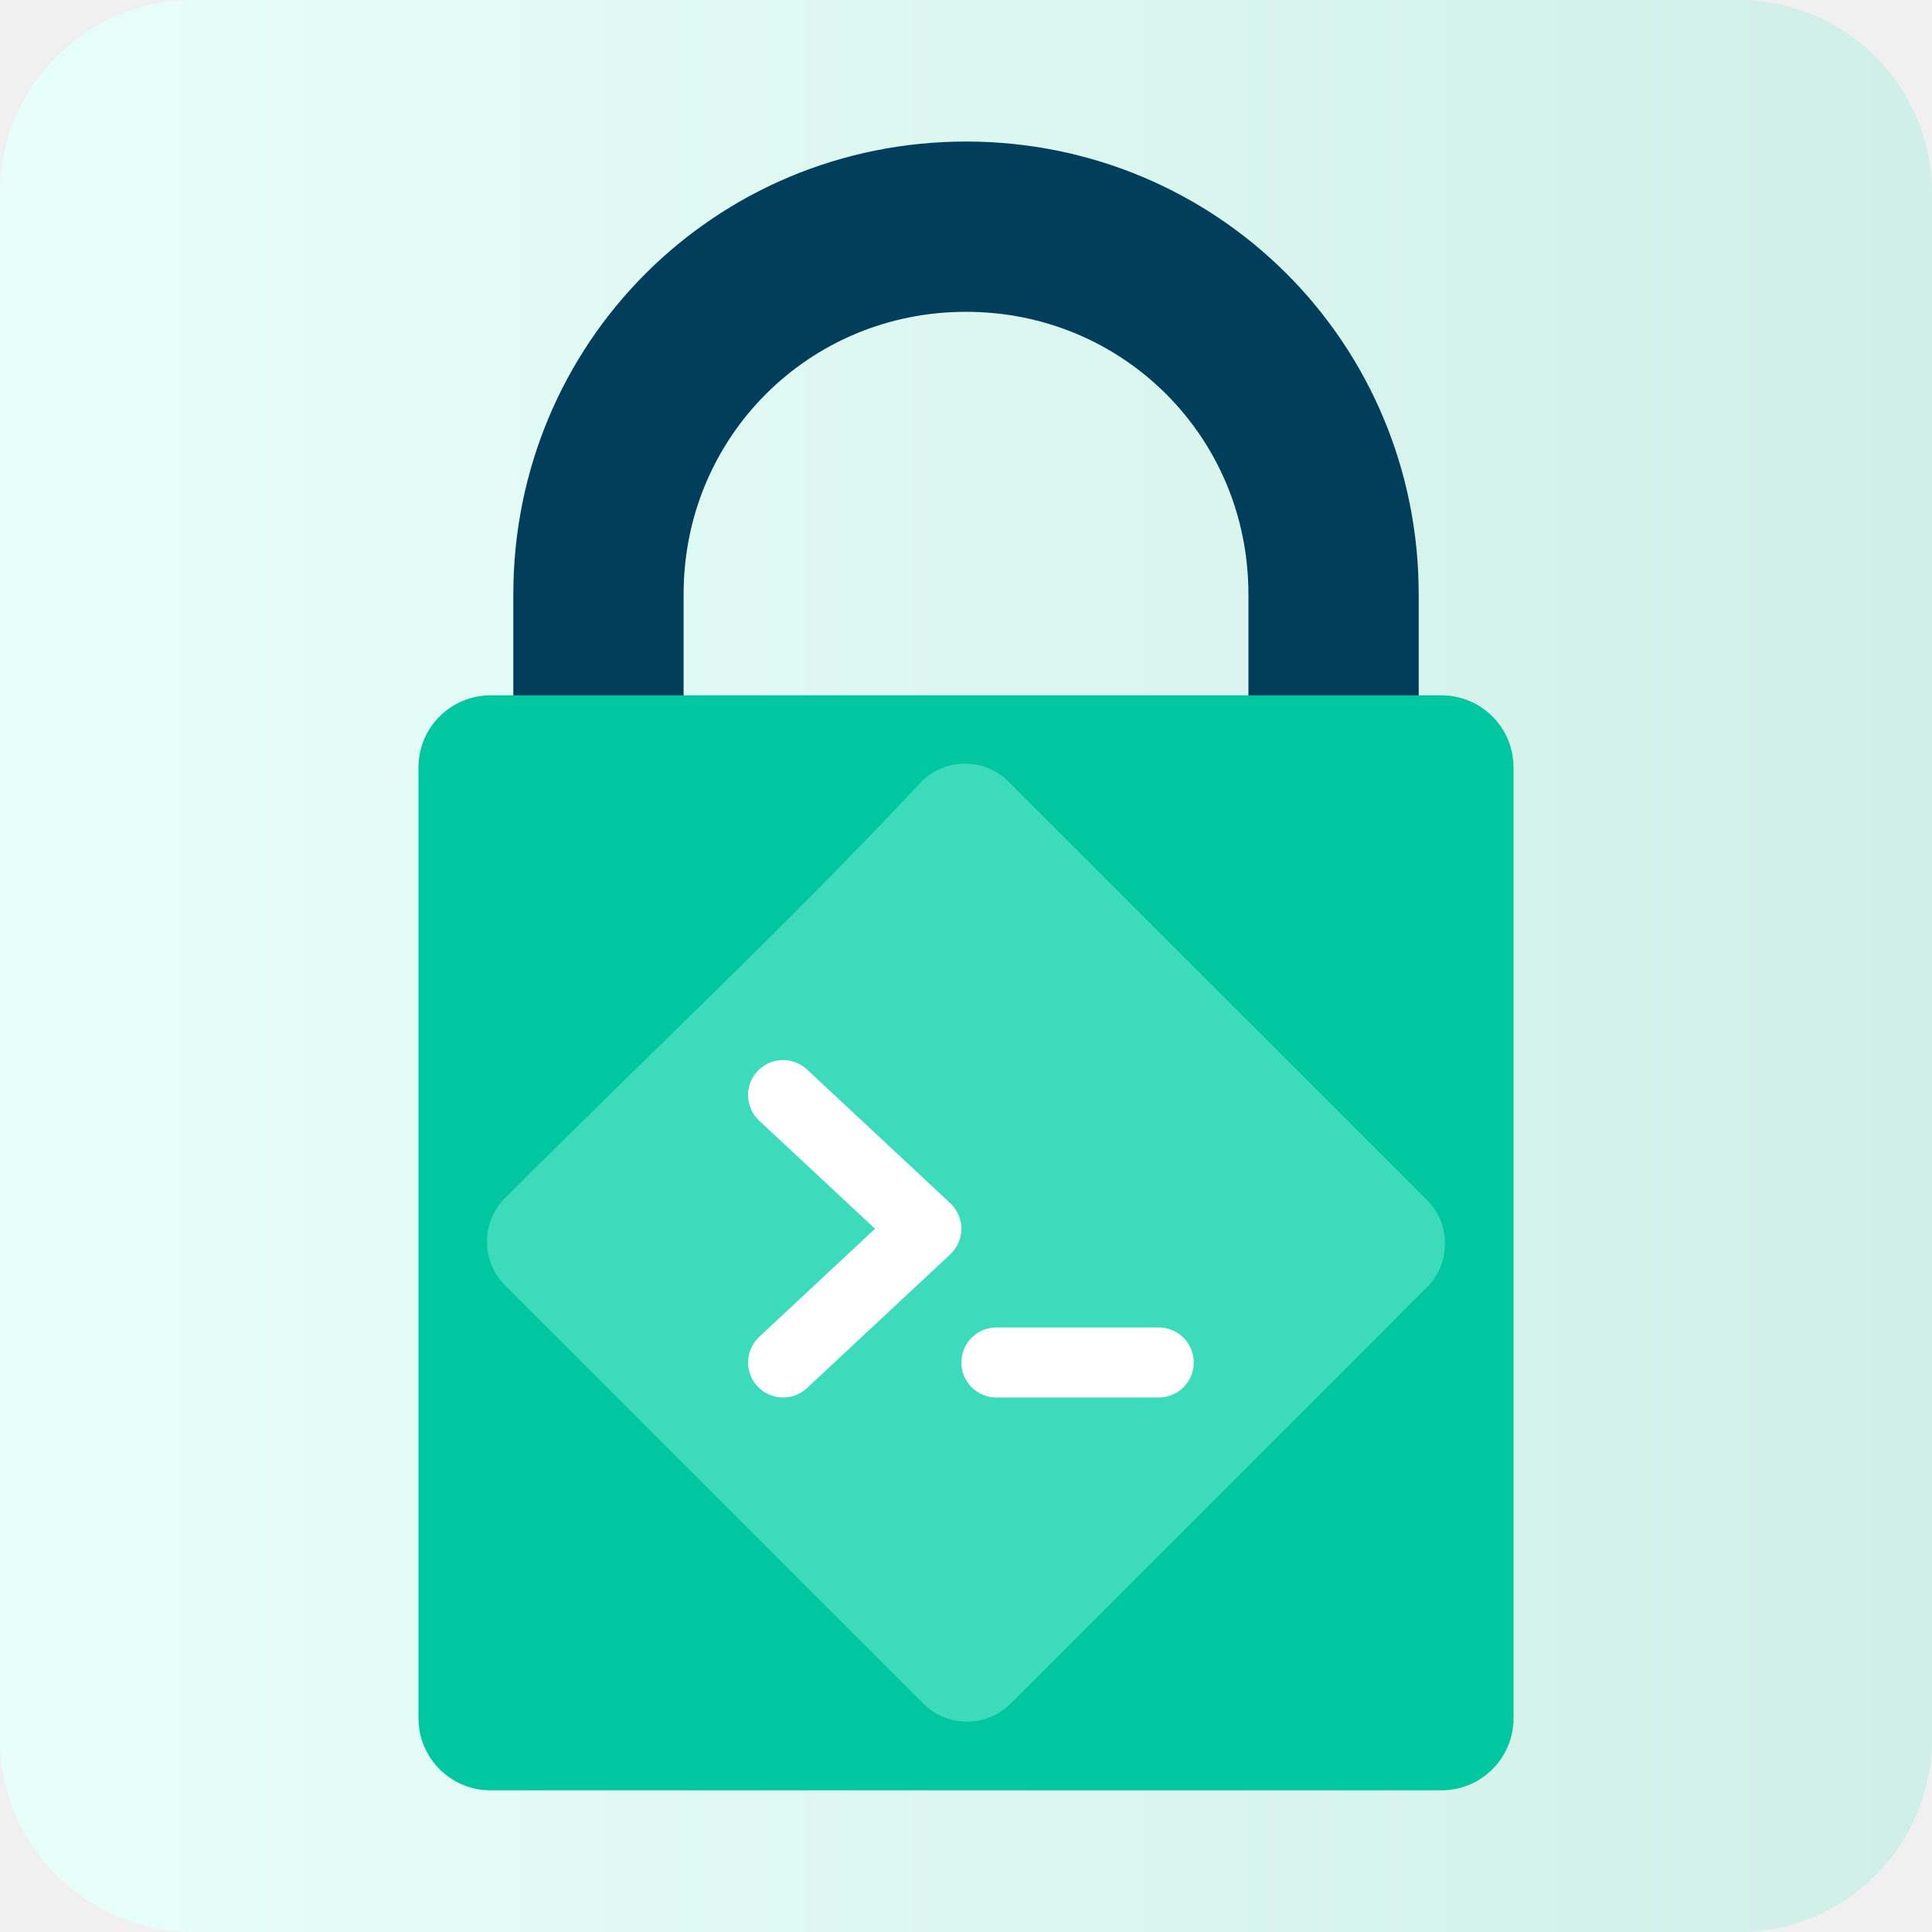
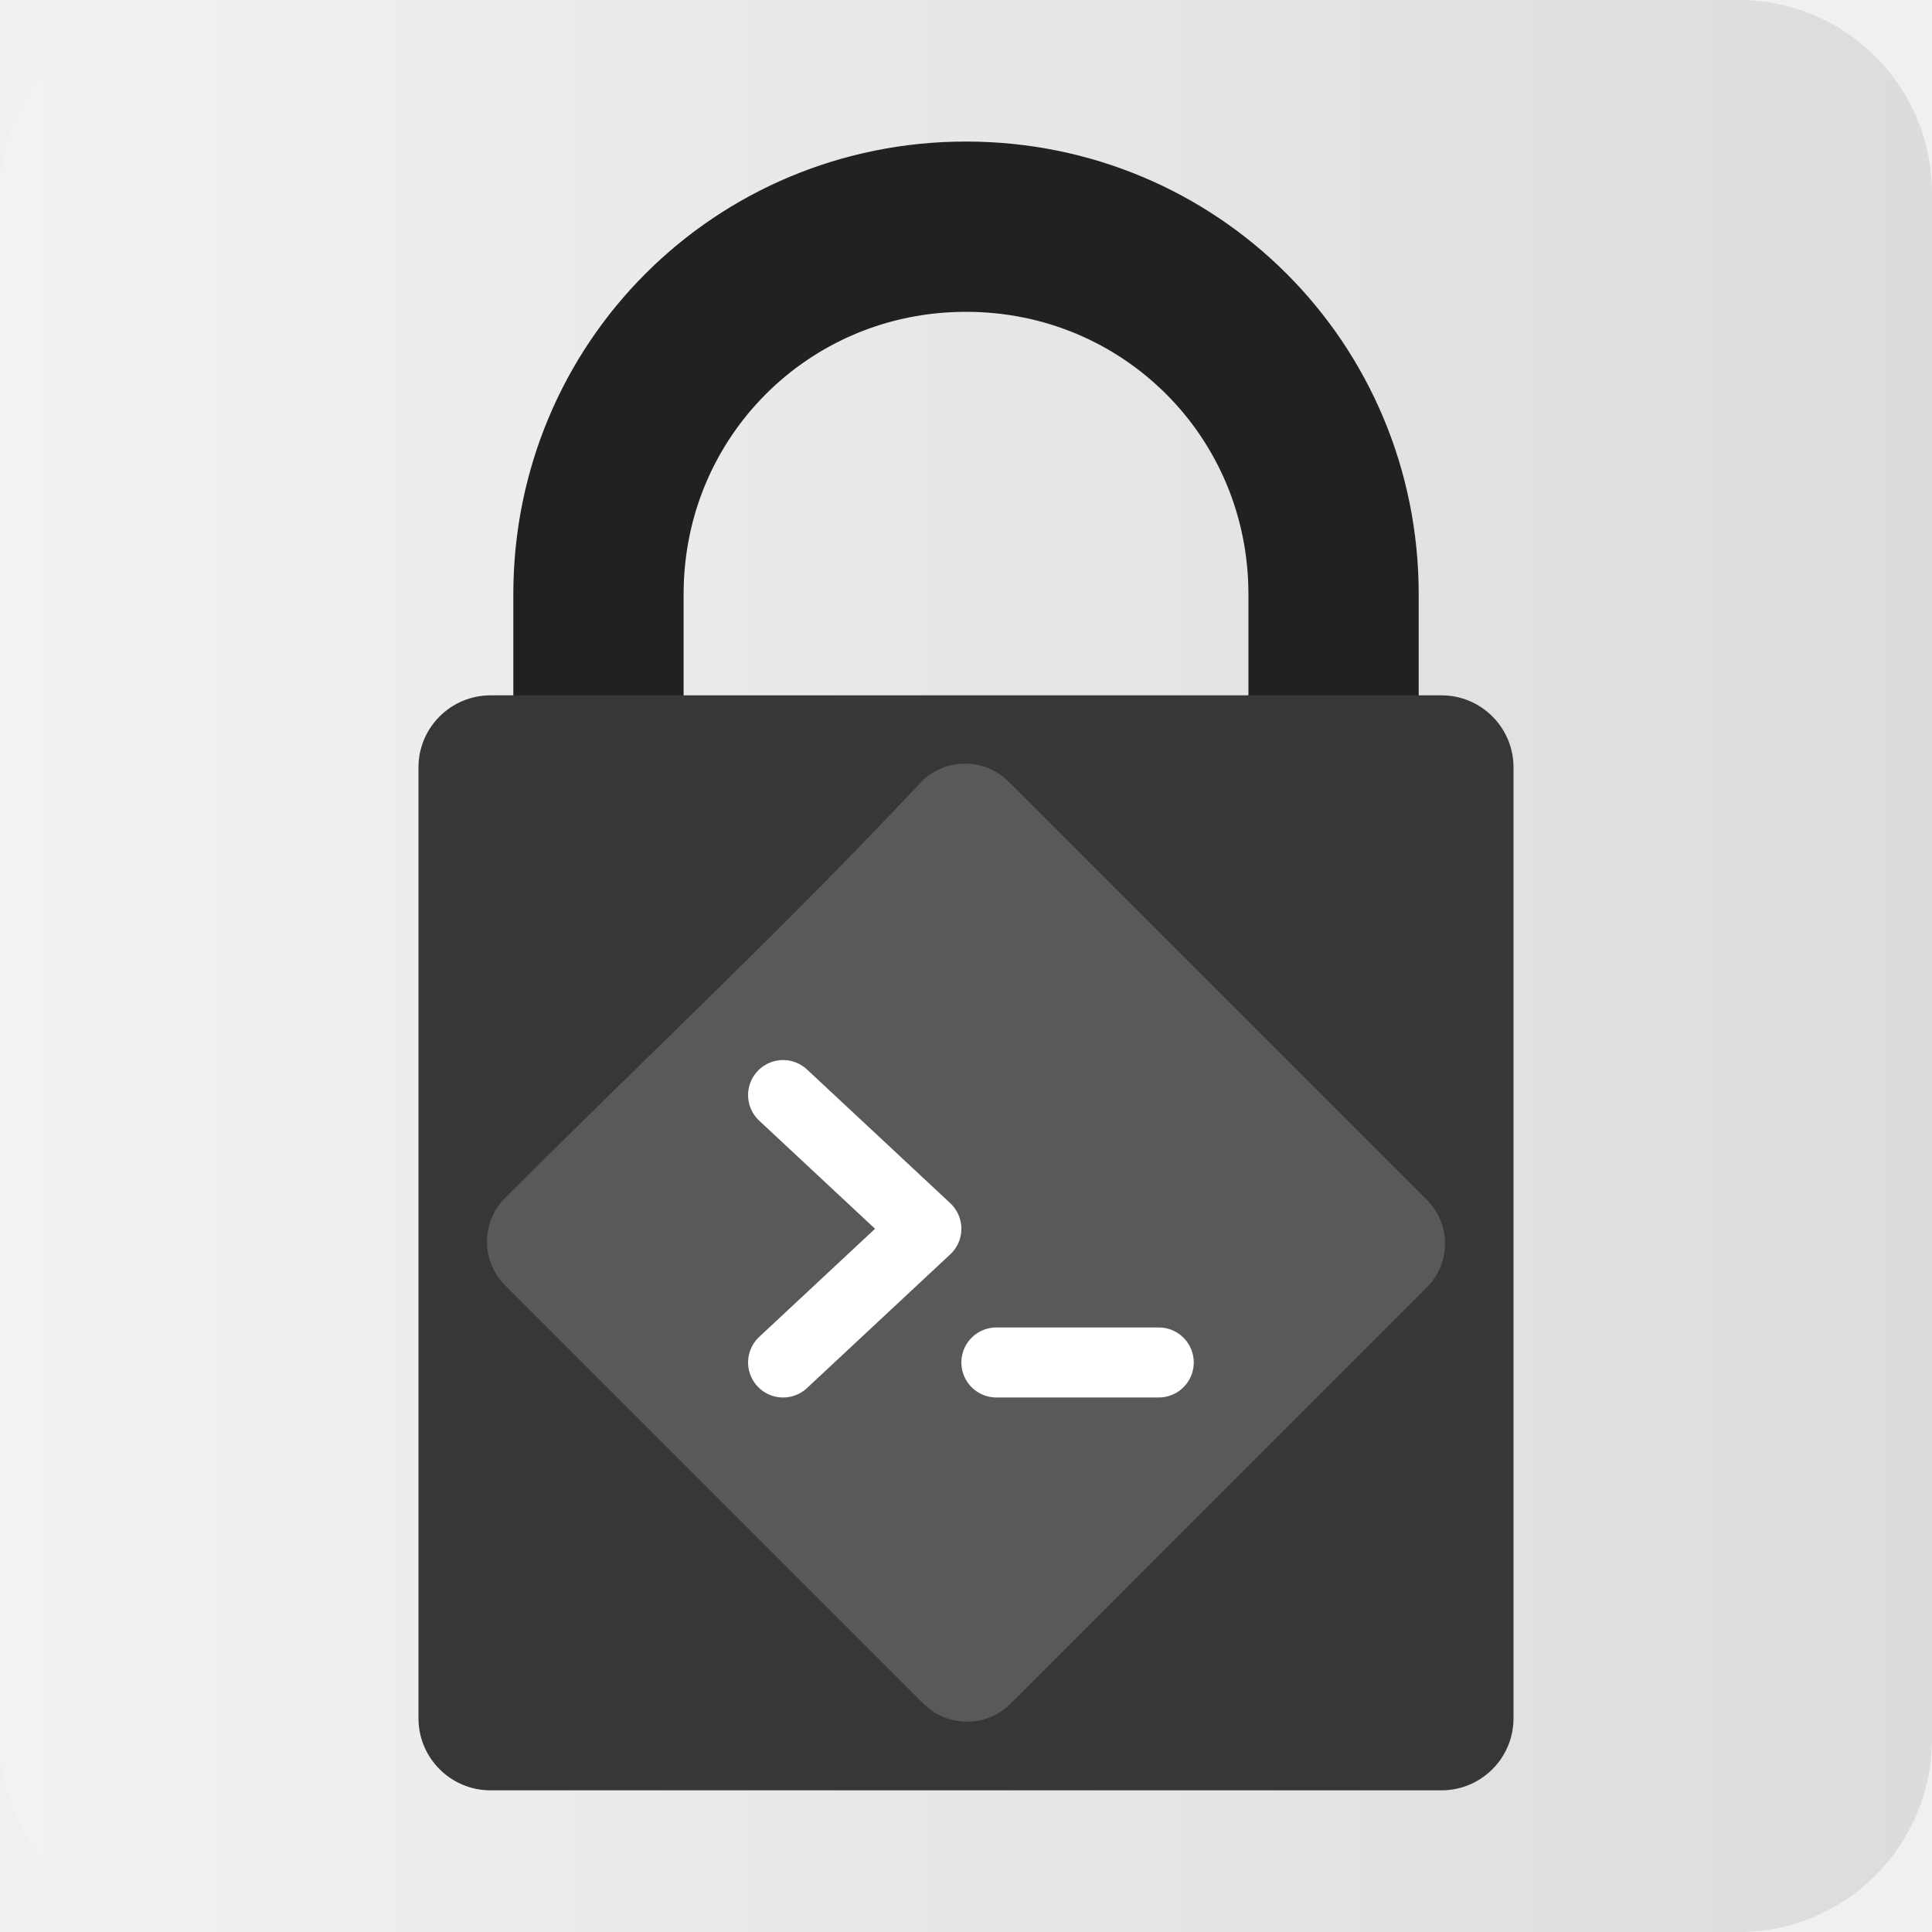
<svg xmlns="http://www.w3.org/2000/svg" width="60.691mm" height="60.691mm" version="1.1" viewBox="0 0 60.691 60.691" id="svg25">
  <defs id="defs7">
    <linearGradient id="a" x1="-3.78" x2="46.22" y1="90.679" y2="90.679" gradientTransform="matrix(1.2138,0,0,1.2138,4.588,-79.724)" gradientUnits="userSpaceOnUse">
-       <stop stop-color="#e8fff9" offset="0" id="stop2" />
-       <stop stop-color="#d0efe7" offset="1" id="stop4" />
+       <stop stop-color="#f2f2f2" offset="0" id="stop2" />
+       <stop stop-color="#dcdcdc" offset="1" id="stop4" />
    </linearGradient>
  </defs>
  <g id="g842">
    <rect x="-2.1362305e-07" y="3.3569336e-06" width="60.691" height="60.691" rx="6.069" ry="6.069" id="rect9" style="display:inline;fill:url(#a)" />
    <g transform="translate(-29.924,-111.1071)" id="g21" style="display:inline">
-       <path d="m 48.724,141.32 v -11.546 c 0,-6.414 5.131,-11.546 11.546,-11.546 6.414,0 11.546,5.131 11.546,11.546 v 11.546" id="path11" style="display:inline;fill:none;stroke:#013e5b;stroke-width:5.349" />
-       <rect x="43.07" y="132.95" width="34.399" height="34.398" rx="2.264" ry="2.264" id="rect13" style="display:inline;fill:#00c7a0" />
+       <path d="m 48.724,141.32 v -11.546 c 0,-6.414 5.131,-11.546 11.546,-11.546 6.414,0 11.546,5.131 11.546,11.546 v 11.546" id="path11" style="display:inline;fill:none;stroke:#212121;stroke-width:5.349" />
+       <rect x="43.07" y="132.95" width="34.399" height="34.398" rx="2.264" ry="2.264" id="rect13" style="display:inline;fill:#373737" />
      <g transform="matrix(0.74137,0,0,0.74137,63.212,37.568)" id="g19" style="display:inline">
-         <path d="m -4.009,131.55 c -0.669,0 -1.338,0.255 -1.849,0.766 -5.738,6.125 -11.376,11.375 -17.643,17.64 -1.021,1.022 -1.021,2.677 0,3.699 l 17.726,17.724 c 1.021,1.021 2.677,1.021 3.698,0 l 17.64,-17.641 c 1.021,-1.021 1.021,-2.677 0,-3.699 l -17.724,-17.723 c -0.511,-0.51 -1.18,-0.766 -1.849,-0.766 z" id="path17" style="display:inline;fill:#3bdbbc;stroke-width:1.336" />
+         <path d="m -4.009,131.55 c -0.669,0 -1.338,0.255 -1.849,0.766 -5.738,6.125 -11.376,11.375 -17.643,17.64 -1.021,1.022 -1.021,2.677 0,3.699 l 17.726,17.724 c 1.021,1.021 2.677,1.021 3.698,0 l 17.64,-17.641 c 1.021,-1.021 1.021,-2.677 0,-3.699 l -17.724,-17.723 c -0.511,-0.51 -1.18,-0.766 -1.849,-0.766 z" id="path17" style="display:inline;fill:#595959;stroke-width:1.336" />
      </g>
    </g>
  </g>
  <path style="fill:none;stroke:#ffffff;stroke-width:2.2;stroke-linecap:round;stroke-linejoin:round" d="M 24.6,34.4 L 29.1,38.6 L 24.6,42.8 M 31.3,42.8 H 36.4" />
</svg>
